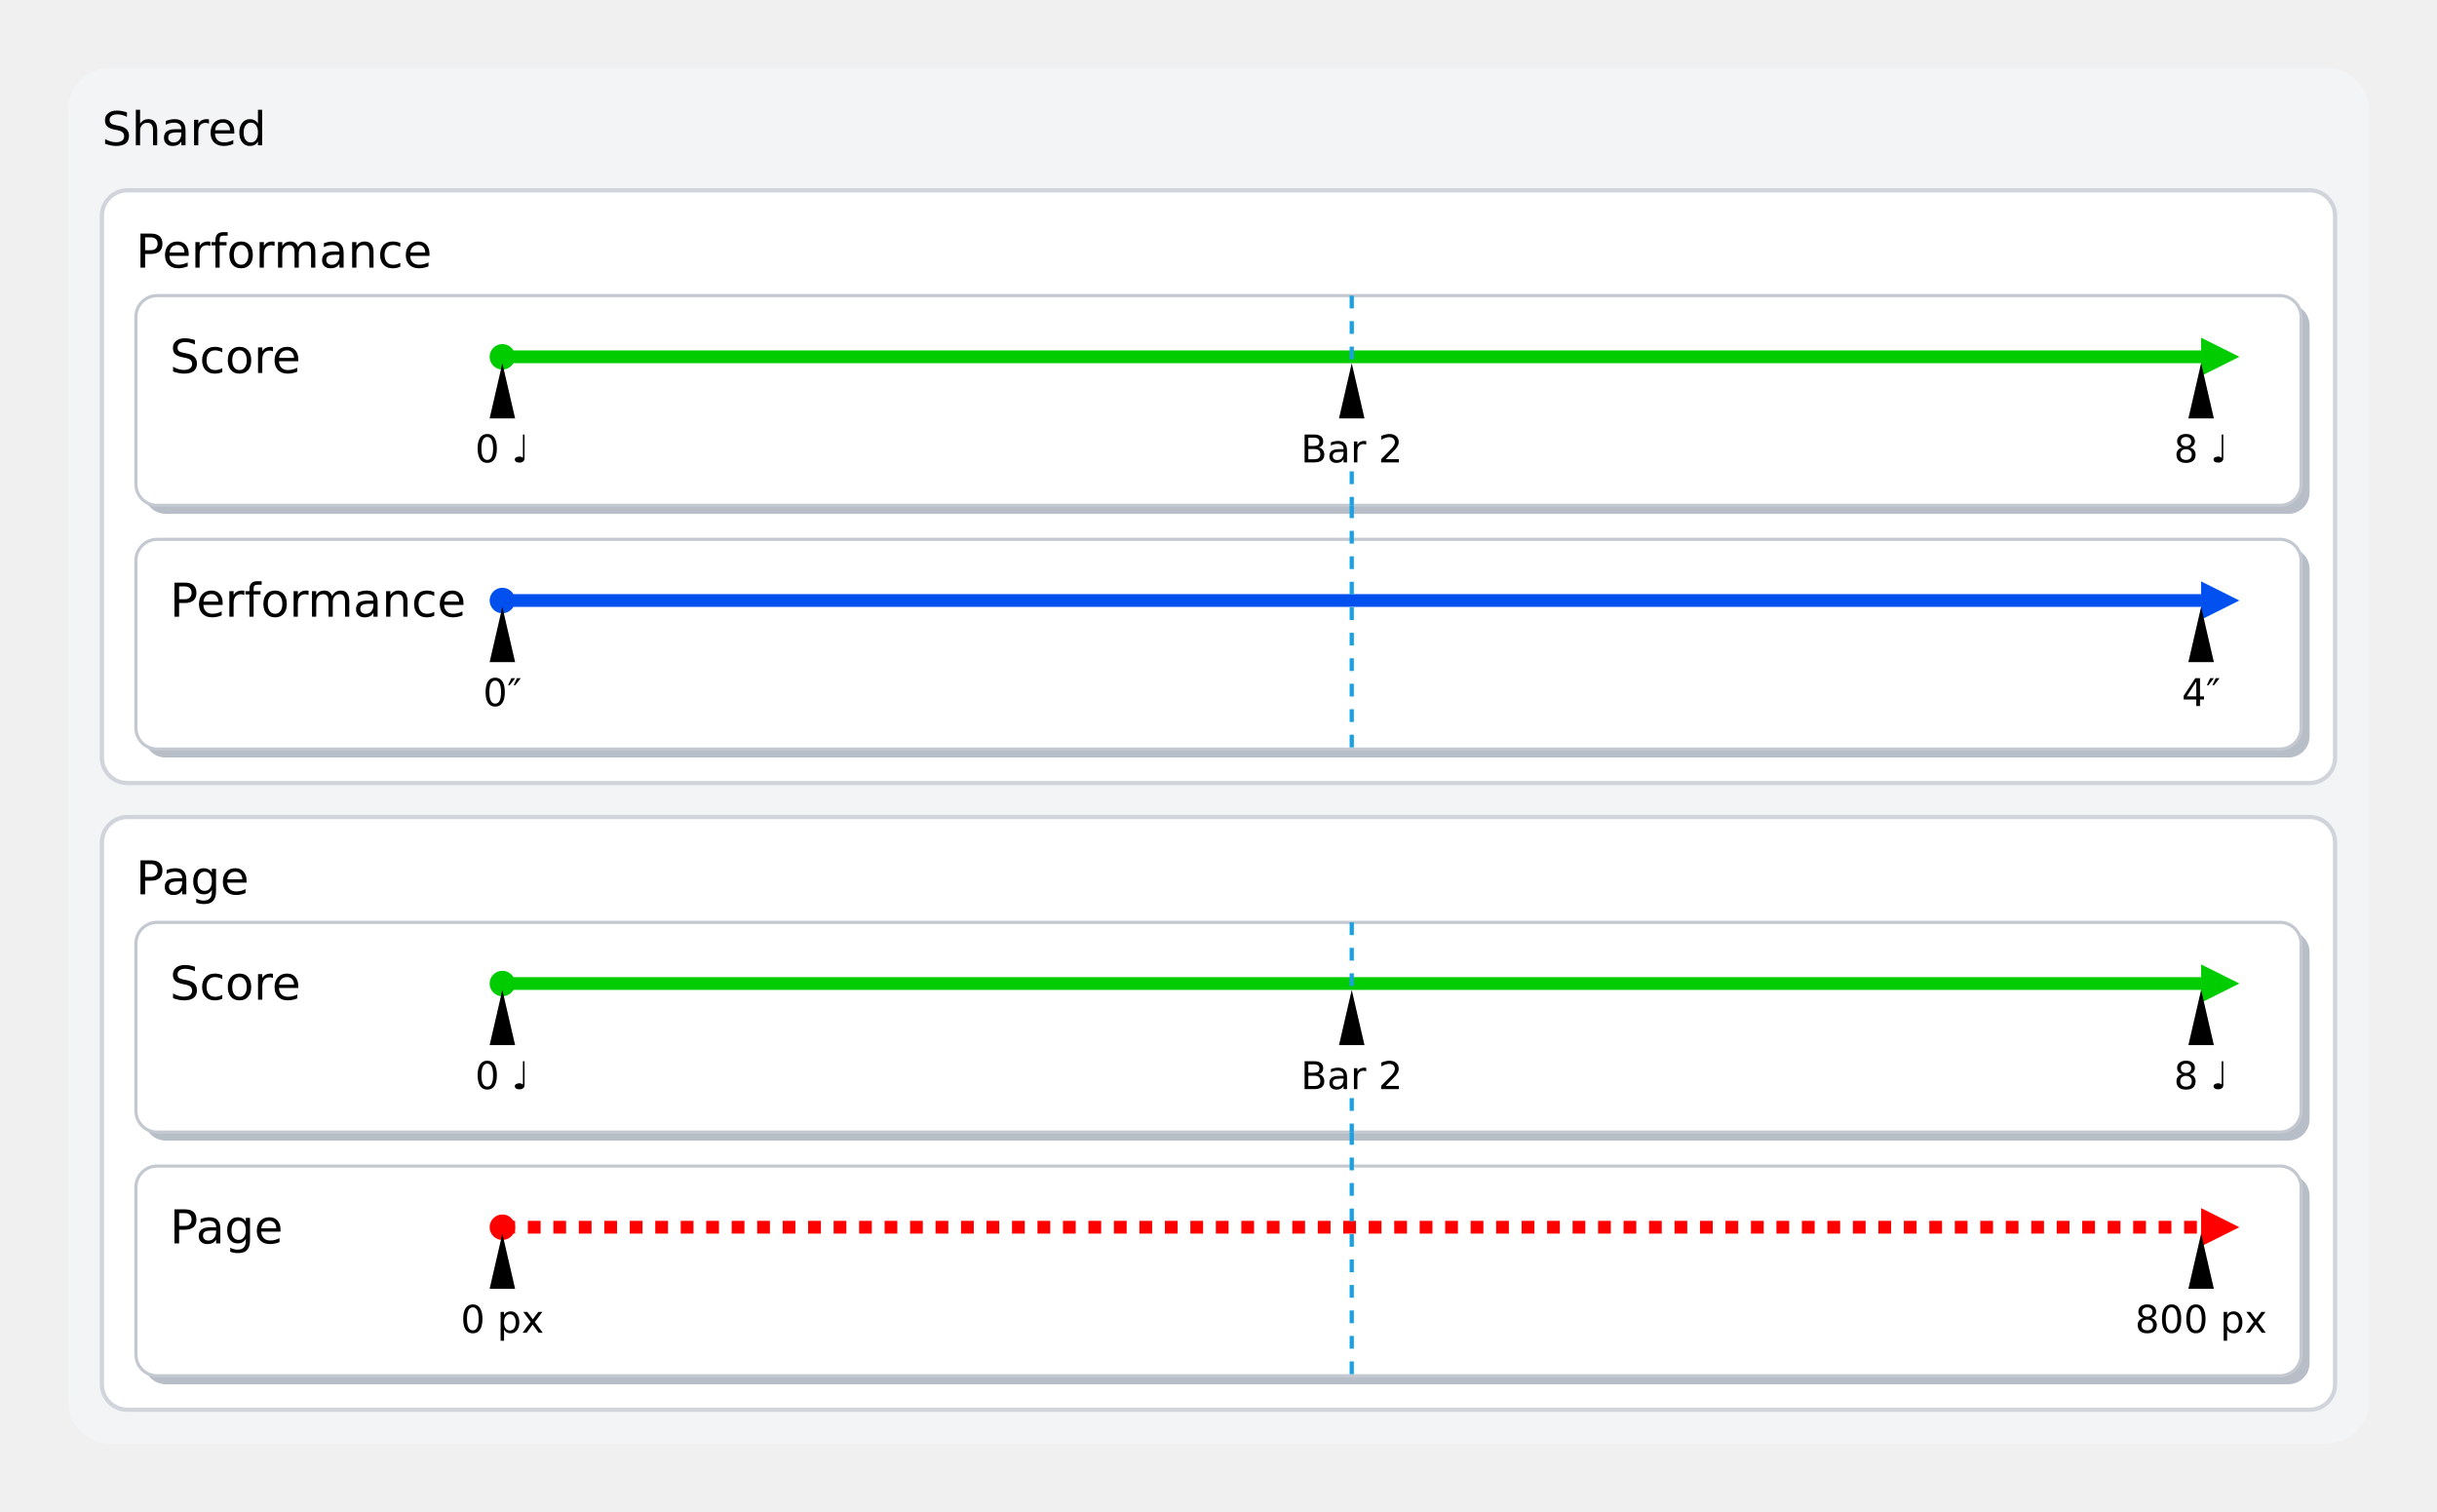
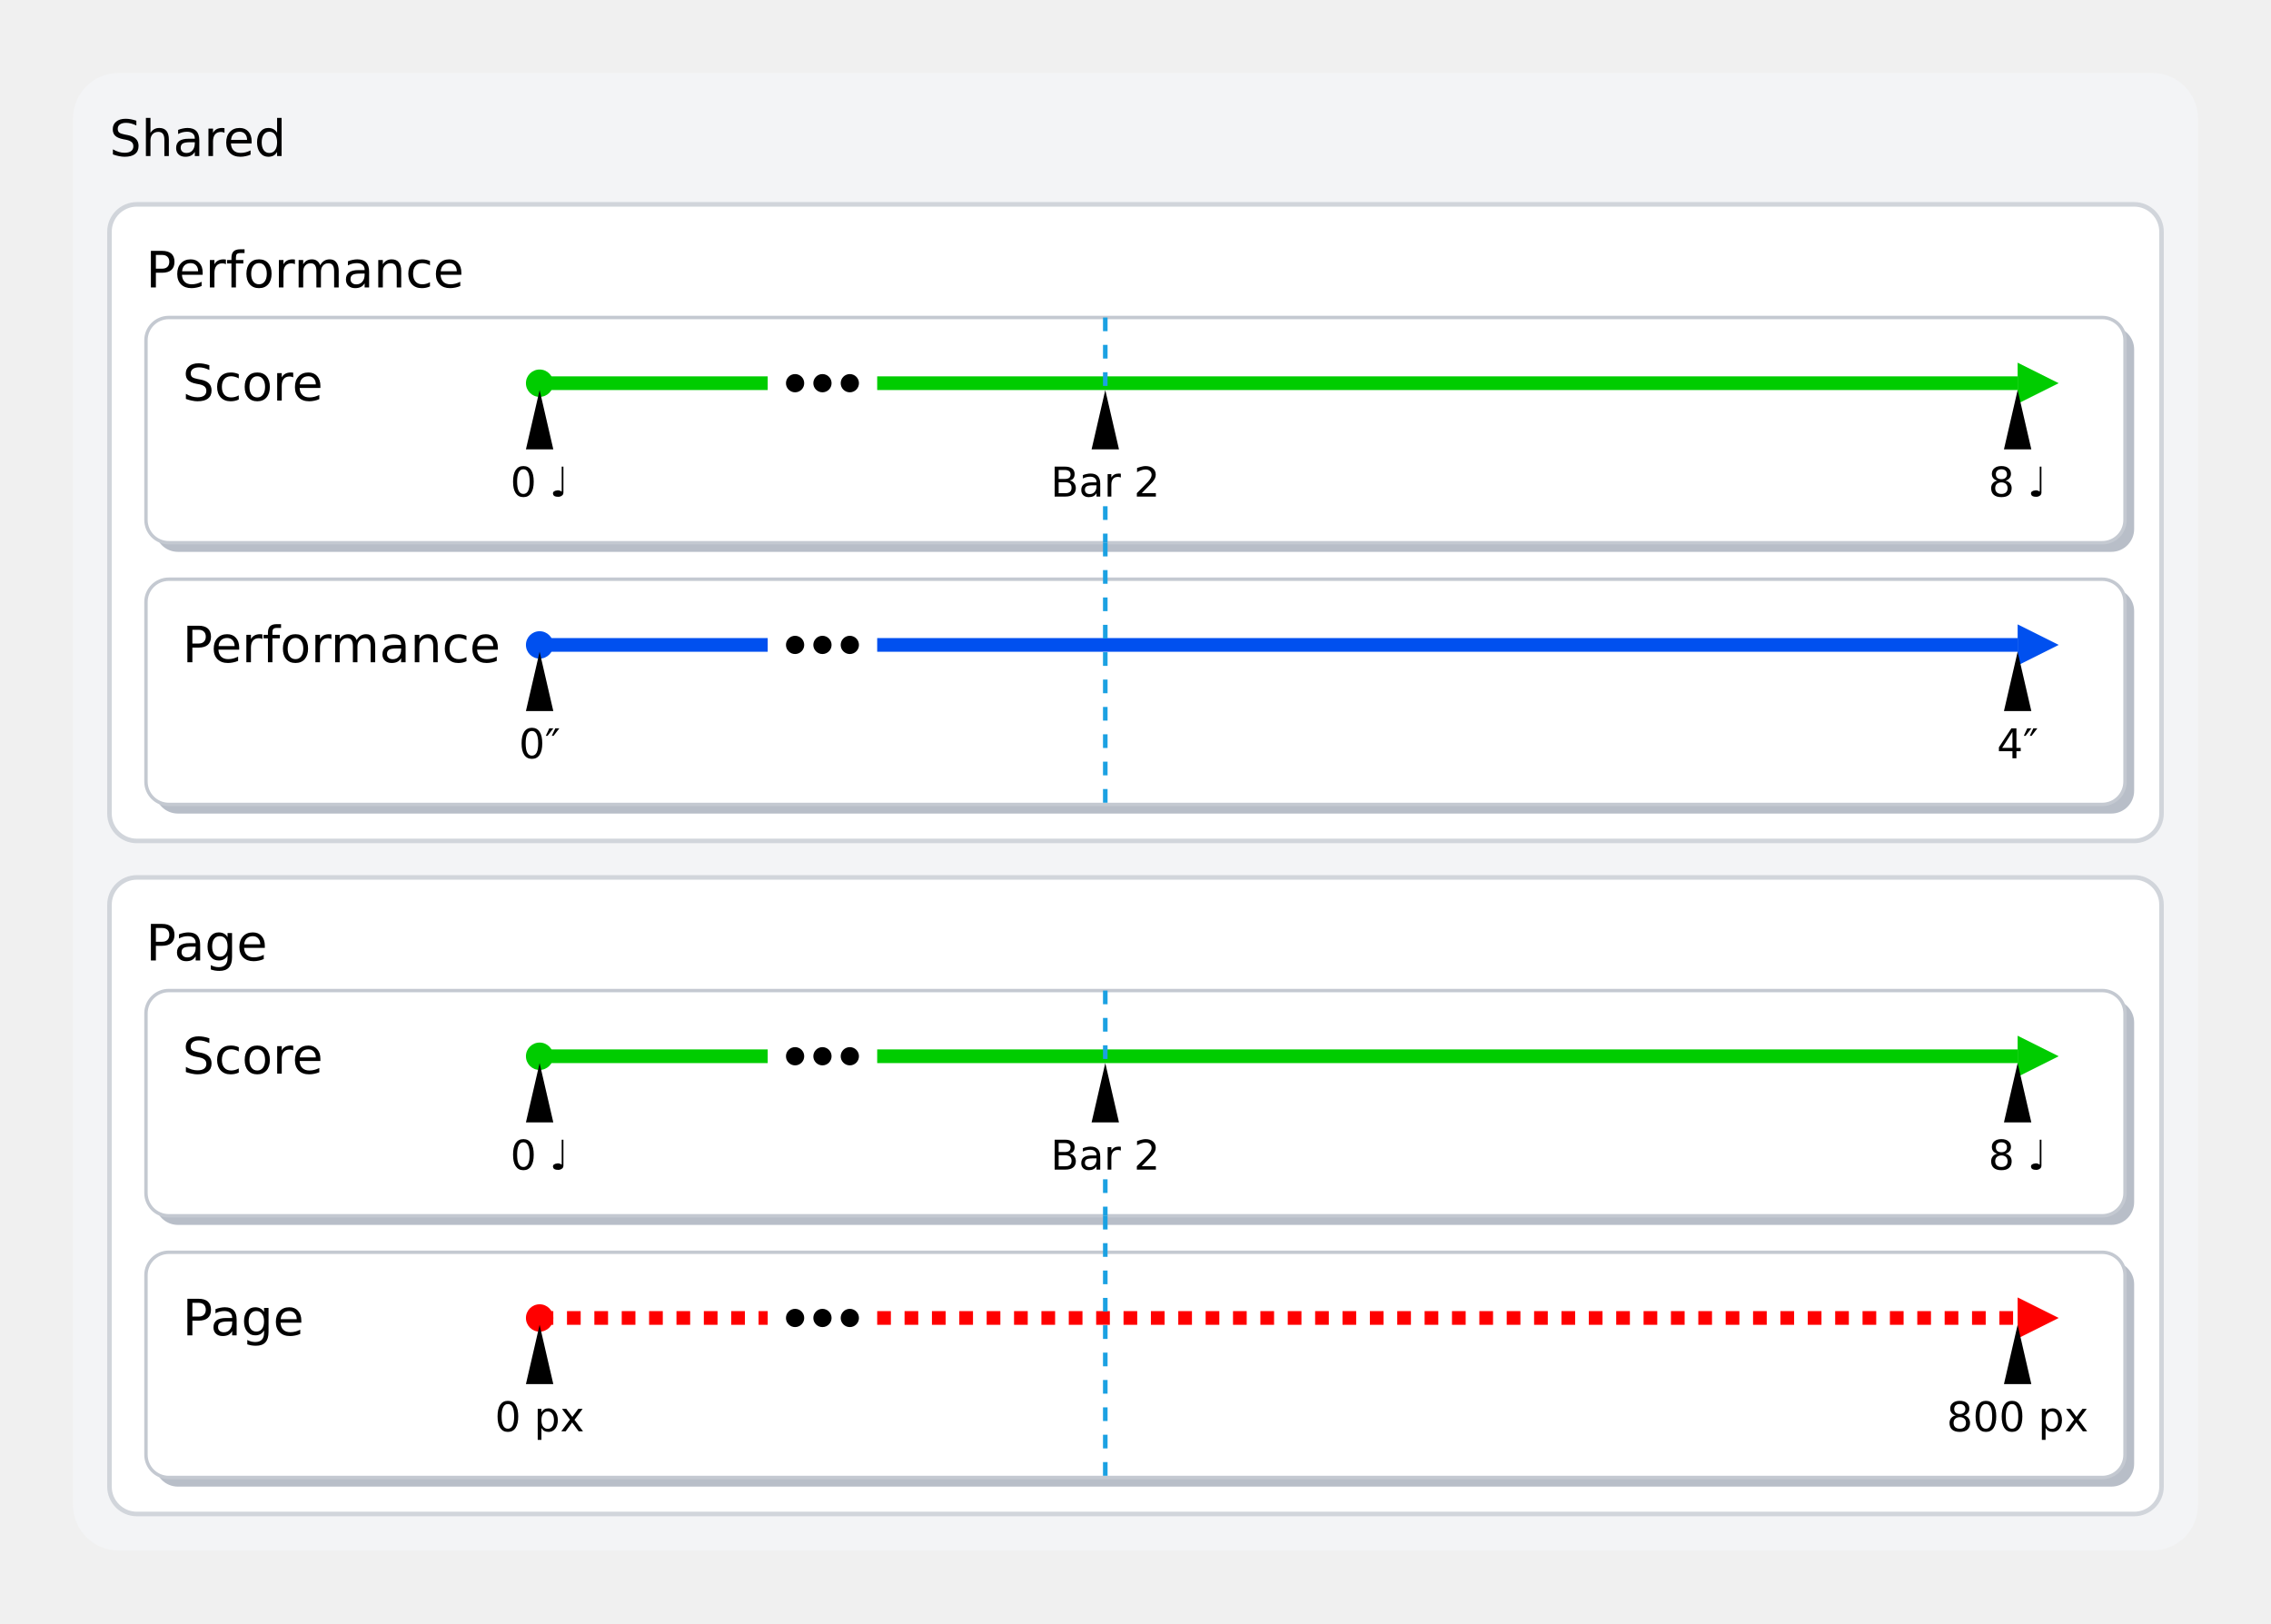
- <svg xmlns="http://www.w3.org/2000/svg" width="573.831" height="355.93" viewBox="0 0 573.831 355.93" font-family="DejaVu Sans, Noto Music" text-rendering="geometricPrecision" style="font-kerning:none;font-variant-ligatures:none">
+ <svg xmlns="http://www.w3.org/2000/svg" width="497.831" height="355.93" viewBox="0 0 497.831 355.93" font-family="DejaVu Sans, Noto Music" text-rendering="geometricPrecision" style="font-kerning:none;font-variant-ligatures:none">
  <g transform="translate(16 16)">
-     <rect x="0" y="0" width="541.831" height="323.93" rx="10" fill="#F3F4F6" />
+     <rect x="0" y="0" width="465.831" height="323.93" rx="10" fill="#F3F4F6" />
    <text data-part="name" x="8" y="18.21" text-anchor="start" font-size="11" fill="#000000">Shared</text>
-     <rect data-id="g1" x="8" y="28.805" width="525.831" height="139.562" rx="6" fill="#FFFFFF" stroke="#D1D5DB" stroke-width="1" />
+     <rect data-id="g1" x="8" y="28.805" width="449.831" height="139.562" rx="6" fill="#FFFFFF" stroke="#D1D5DB" stroke-width="1" />
    <text data-id="g1" data-part="name" x="16" y="47.015" text-anchor="start" font-size="11" fill="#000000">Performance</text>
-     <rect data-id="t" data-part="card" x="18" y="55.609" width="509.831" height="49.379" rx="5" fill="#B8BEC8" />
-     <rect data-id="t" data-part="card" x="16" y="53.609" width="509.831" height="49.379" rx="5" fill="#FFFFFF" stroke="#C4C9D1" stroke-width="0.75" />
-     <line data-id="t" x1="102.291" y1="68.012" x2="502.291" y2="68.012" stroke="#00CC00" stroke-width="3" />
+     <rect data-id="t" data-part="card" x="18" y="55.609" width="433.831" height="49.379" rx="5" fill="#B8BEC8" />
+     <rect data-id="t" data-part="card" x="16" y="53.609" width="433.831" height="49.379" rx="5" fill="#FFFFFF" stroke="#C4C9D1" stroke-width="0.75" />
+     <line data-id="t" x1="102.291" y1="68.012" x2="152.292" y2="68.012" stroke="#00CC00" stroke-width="3" />
+     <line data-id="t" x1="176.292" y1="68.012" x2="426.291" y2="68.012" stroke="#00CC00" stroke-width="3" />
    <circle data-id="t" cx="102.291" cy="68.012" r="3" fill="#00CC00" />
-     <polygon data-id="t" points="511.291,68.012 502.291,63.512 502.291,72.512" fill="#00CC00" />
+     <polygon data-id="t" points="435.291,68.012 426.291,63.512 426.291,72.512" fill="#00CC00" />
    <polygon data-id="timestamp_2" points="102.291,69.512 99.291,82.512 105.291,82.512" fill="#000000" />
-     <polygon data-id="timestamp_1" points="302.291,69.512 299.291,82.512 305.291,82.512" fill="#000000" />
-     <polygon data-id="timestamp_3" points="502.291,69.512 499.291,82.512 505.291,82.512" fill="#000000" />
+     <polygon data-id="timestamp_1" points="226.292,69.512 223.292,82.512 229.292,82.512" fill="#000000" />
+     <polygon data-id="timestamp_3" points="426.291,69.512 423.291,82.512 429.291,82.512" fill="#000000" />
    <text data-id="t" data-part="name" x="24" y="71.82" text-anchor="start" font-size="11" fill="#000000">Score</text>
    <text data-id="timestamp_2" data-part="coordinate" x="102.291" y="92.866" text-anchor="middle" font-size="9" fill="#000000">0 ♩</text>
-     <text data-id="timestamp_1" data-part="name" x="302.291" y="92.866" text-anchor="middle" font-size="9" fill="#000000">Bar 2</text>
-     <text data-id="timestamp_3" data-part="coordinate" x="502.291" y="92.866" text-anchor="middle" font-size="9" fill="#000000">8 ♩</text>
-     <line data-id="timestamp_1" data-part="line" x1="302.291" y1="53.609" x2="302.291" y2="69.512" stroke="#1BA1E2" stroke-width="1" stroke-dasharray="3 3" />
-     <line data-id="timestamp_1" data-part="line" x1="302.291" y1="94.988" x2="302.291" y2="102.988" stroke="#1BA1E2" stroke-width="1" stroke-dasharray="3 3" />
-     <rect data-id="u" data-part="card" x="18" y="112.988" width="509.831" height="49.379" rx="5" fill="#B8BEC8" />
-     <rect data-id="u" data-part="card" x="16" y="110.988" width="509.831" height="49.379" rx="5" fill="#FFFFFF" stroke="#C4C9D1" stroke-width="0.75" />
-     <line data-id="u" x1="102.291" y1="125.391" x2="502.291" y2="125.391" stroke="#0050EF" stroke-width="3" />
+     <text data-id="timestamp_1" data-part="name" x="226.292" y="92.866" text-anchor="middle" font-size="9" fill="#000000">Bar 2</text>
+     <text data-id="timestamp_3" data-part="coordinate" x="426.291" y="92.866" text-anchor="middle" font-size="9" fill="#000000">8 ♩</text>
+     <line data-id="timestamp_1" data-part="line" x1="226.292" y1="53.609" x2="226.292" y2="69.512" stroke="#1BA1E2" stroke-width="1" stroke-dasharray="3 3" />
+     <line data-id="timestamp_1" data-part="line" x1="226.292" y1="94.988" x2="226.292" y2="102.988" stroke="#1BA1E2" stroke-width="1" stroke-dasharray="3 3" />
+     <rect data-id="u" data-part="card" x="18" y="112.988" width="433.831" height="49.379" rx="5" fill="#B8BEC8" />
+     <rect data-id="u" data-part="card" x="16" y="110.988" width="433.831" height="49.379" rx="5" fill="#FFFFFF" stroke="#C4C9D1" stroke-width="0.75" />
+     <line data-id="u" x1="102.291" y1="125.391" x2="152.292" y2="125.391" stroke="#0050EF" stroke-width="3" />
+     <line data-id="u" x1="176.292" y1="125.391" x2="426.291" y2="125.391" stroke="#0050EF" stroke-width="3" />
    <circle data-id="u" cx="102.291" cy="125.391" r="3" fill="#0050EF" />
-     <polygon data-id="u" points="511.291,125.391 502.291,120.891 502.291,129.891" fill="#0050EF" />
+     <polygon data-id="u" points="435.291,125.391 426.291,120.891 426.291,129.891" fill="#0050EF" />
    <polygon data-id="timestamp_4" points="102.291,126.891 99.291,139.891 105.291,139.891" fill="#000000" />
-     <polygon data-id="timestamp_5" points="502.291,126.891 499.291,139.891 505.291,139.891" fill="#000000" />
+     <polygon data-id="timestamp_5" points="426.291,126.891 423.291,139.891 429.291,139.891" fill="#000000" />
    <text data-id="u" data-part="name" x="24" y="129.199" text-anchor="start" font-size="11" fill="#000000">Performance</text>
    <text data-id="timestamp_4" data-part="coordinate" x="102.291" y="150.245" text-anchor="middle" font-size="9" fill="#000000">0″</text>
-     <text data-id="timestamp_5" data-part="coordinate" x="502.291" y="150.245" text-anchor="middle" font-size="9" fill="#000000">4″</text>
-     <rect data-id="g2" x="8" y="176.367" width="525.831" height="139.562" rx="6" fill="#FFFFFF" stroke="#D1D5DB" stroke-width="1" />
+     <text data-id="timestamp_5" data-part="coordinate" x="426.291" y="150.245" text-anchor="middle" font-size="9" fill="#000000">4″</text>
+     <rect data-id="g2" x="8" y="176.367" width="449.831" height="139.562" rx="6" fill="#FFFFFF" stroke="#D1D5DB" stroke-width="1" />
    <text data-id="g2" data-part="name" x="16" y="194.578" text-anchor="start" font-size="11" fill="#000000">Page</text>
-     <rect data-id="t" data-part="card" x="18" y="203.172" width="509.831" height="49.379" rx="5" fill="#B8BEC8" />
-     <rect data-id="t" data-part="card" x="16" y="201.172" width="509.831" height="49.379" rx="5" fill="#FFFFFF" stroke="#C4C9D1" stroke-width="0.75" />
-     <line data-id="t" x1="102.291" y1="215.574" x2="502.291" y2="215.574" stroke="#00CC00" stroke-width="3" />
+     <rect data-id="t" data-part="card" x="18" y="203.172" width="433.831" height="49.379" rx="5" fill="#B8BEC8" />
+     <rect data-id="t" data-part="card" x="16" y="201.172" width="433.831" height="49.379" rx="5" fill="#FFFFFF" stroke="#C4C9D1" stroke-width="0.75" />
+     <line data-id="t" x1="102.291" y1="215.574" x2="152.292" y2="215.574" stroke="#00CC00" stroke-width="3" />
+     <line data-id="t" x1="176.292" y1="215.574" x2="426.291" y2="215.574" stroke="#00CC00" stroke-width="3" />
    <circle data-id="t" cx="102.291" cy="215.574" r="3" fill="#00CC00" />
-     <polygon data-id="t" points="511.291,215.574 502.291,211.074 502.291,220.074" fill="#00CC00" />
+     <polygon data-id="t" points="435.291,215.574 426.291,211.074 426.291,220.074" fill="#00CC00" />
    <polygon data-id="timestamp_2" points="102.291,217.074 99.291,230.074 105.291,230.074" fill="#000000" />
-     <polygon data-id="timestamp_1" points="302.291,217.074 299.291,230.074 305.291,230.074" fill="#000000" />
-     <polygon data-id="timestamp_3" points="502.291,217.074 499.291,230.074 505.291,230.074" fill="#000000" />
+     <polygon data-id="timestamp_1" points="226.292,217.074 223.292,230.074 229.292,230.074" fill="#000000" />
+     <polygon data-id="timestamp_3" points="426.291,217.074 423.291,230.074 429.291,230.074" fill="#000000" />
    <text data-id="t" data-part="name" x="24" y="219.382" text-anchor="start" font-size="11" fill="#000000">Score</text>
    <text data-id="timestamp_2" data-part="coordinate" x="102.291" y="240.428" text-anchor="middle" font-size="9" fill="#000000">0 ♩</text>
-     <text data-id="timestamp_1" data-part="name" x="302.291" y="240.428" text-anchor="middle" font-size="9" fill="#000000">Bar 2</text>
-     <text data-id="timestamp_3" data-part="coordinate" x="502.291" y="240.428" text-anchor="middle" font-size="9" fill="#000000">8 ♩</text>
-     <line data-id="timestamp_1" data-part="line" x1="302.291" y1="201.172" x2="302.291" y2="217.074" stroke="#1BA1E2" stroke-width="1" stroke-dasharray="3 3" />
-     <line data-id="timestamp_1" data-part="line" x1="302.291" y1="242.551" x2="302.291" y2="250.551" stroke="#1BA1E2" stroke-width="1" stroke-dasharray="3 3" />
-     <rect data-id="v" data-part="card" x="18" y="260.551" width="509.831" height="49.379" rx="5" fill="#B8BEC8" />
-     <rect data-id="v" data-part="card" x="16" y="258.551" width="509.831" height="49.379" rx="5" fill="#FFFFFF" stroke="#C4C9D1" stroke-width="0.75" />
-     <line data-id="v" x1="102.291" y1="272.953" x2="502.291" y2="272.953" stroke="#FF0000" stroke-width="3" stroke-dasharray="3 3" />
+     <text data-id="timestamp_1" data-part="name" x="226.292" y="240.428" text-anchor="middle" font-size="9" fill="#000000">Bar 2</text>
+     <text data-id="timestamp_3" data-part="coordinate" x="426.291" y="240.428" text-anchor="middle" font-size="9" fill="#000000">8 ♩</text>
+     <line data-id="timestamp_1" data-part="line" x1="226.292" y1="201.172" x2="226.292" y2="217.074" stroke="#1BA1E2" stroke-width="1" stroke-dasharray="3 3" />
+     <line data-id="timestamp_1" data-part="line" x1="226.292" y1="242.551" x2="226.292" y2="250.551" stroke="#1BA1E2" stroke-width="1" stroke-dasharray="3 3" />
+     <rect data-id="v" data-part="card" x="18" y="260.551" width="433.831" height="49.379" rx="5" fill="#B8BEC8" />
+     <rect data-id="v" data-part="card" x="16" y="258.551" width="433.831" height="49.379" rx="5" fill="#FFFFFF" stroke="#C4C9D1" stroke-width="0.75" />
+     <line data-id="v" x1="102.291" y1="272.953" x2="152.292" y2="272.953" stroke="#FF0000" stroke-width="3" stroke-dasharray="3 3" />
+     <line data-id="v" x1="176.292" y1="272.953" x2="426.291" y2="272.953" stroke="#FF0000" stroke-width="3" stroke-dasharray="3 3" />
    <circle data-id="v" cx="102.291" cy="272.953" r="3" fill="#FF0000" />
-     <polygon data-id="v" points="511.291,272.953 502.291,268.453 502.291,277.453" fill="#FF0000" />
+     <polygon data-id="v" points="435.291,272.953 426.291,268.453 426.291,277.453" fill="#FF0000" />
    <polygon data-id="timestamp_6" points="102.291,274.453 99.291,287.453 105.291,287.453" fill="#000000" />
-     <polygon data-id="timestamp_7" points="502.291,274.453 499.291,287.453 505.291,287.453" fill="#000000" />
+     <polygon data-id="timestamp_7" points="426.291,274.453 423.291,287.453 429.291,287.453" fill="#000000" />
    <text data-id="v" data-part="name" x="24" y="276.761" text-anchor="start" font-size="11" fill="#000000">Page</text>
    <text data-id="timestamp_6" data-part="coordinate" x="102.291" y="297.807" text-anchor="middle" font-size="9" fill="#000000">0 px</text>
-     <text data-id="timestamp_7" data-part="coordinate" x="502.291" y="297.807" text-anchor="middle" font-size="9" fill="#000000">800 px</text>
-     <line data-id="timestamp_1" data-part="line" x1="302.291" y1="102.988" x2="302.291" y2="160.367" stroke="#1BA1E2" stroke-width="1" stroke-dasharray="3 3" />
-     <line data-id="timestamp_1" data-part="line" x1="302.291" y1="250.551" x2="302.291" y2="307.93" stroke="#1BA1E2" stroke-width="1" stroke-dasharray="3 3" />
+     <text data-id="timestamp_7" data-part="coordinate" x="426.291" y="297.807" text-anchor="middle" font-size="9" fill="#000000">800 px</text>
+     <circle data-id="elision_1" data-part="ellipsis" cx="158.292" cy="68.012" r="2" fill="#000000" />
+     <circle data-id="elision_1" data-part="ellipsis" cx="164.292" cy="68.012" r="2" fill="#000000" />
+     <circle data-id="elision_1" data-part="ellipsis" cx="170.292" cy="68.012" r="2" fill="#000000" />
+     <circle data-id="elision_1" data-part="ellipsis" cx="158.292" cy="125.391" r="2" fill="#000000" />
+     <circle data-id="elision_1" data-part="ellipsis" cx="164.292" cy="125.391" r="2" fill="#000000" />
+     <circle data-id="elision_1" data-part="ellipsis" cx="170.292" cy="125.391" r="2" fill="#000000" />
+     <circle data-id="elision_1" data-part="ellipsis" cx="158.292" cy="215.574" r="2" fill="#000000" />
+     <circle data-id="elision_1" data-part="ellipsis" cx="164.292" cy="215.574" r="2" fill="#000000" />
+     <circle data-id="elision_1" data-part="ellipsis" cx="170.292" cy="215.574" r="2" fill="#000000" />
+     <circle data-id="elision_1" data-part="ellipsis" cx="158.292" cy="272.953" r="2" fill="#000000" />
+     <circle data-id="elision_1" data-part="ellipsis" cx="164.292" cy="272.953" r="2" fill="#000000" />
+     <circle data-id="elision_1" data-part="ellipsis" cx="170.292" cy="272.953" r="2" fill="#000000" />
+     <line data-id="timestamp_1" data-part="line" x1="226.292" y1="102.988" x2="226.292" y2="160.367" stroke="#1BA1E2" stroke-width="1" stroke-dasharray="3 3" />
+     <line data-id="timestamp_1" data-part="line" x1="226.292" y1="250.551" x2="226.292" y2="307.93" stroke="#1BA1E2" stroke-width="1" stroke-dasharray="3 3" />
  </g>
</svg>
